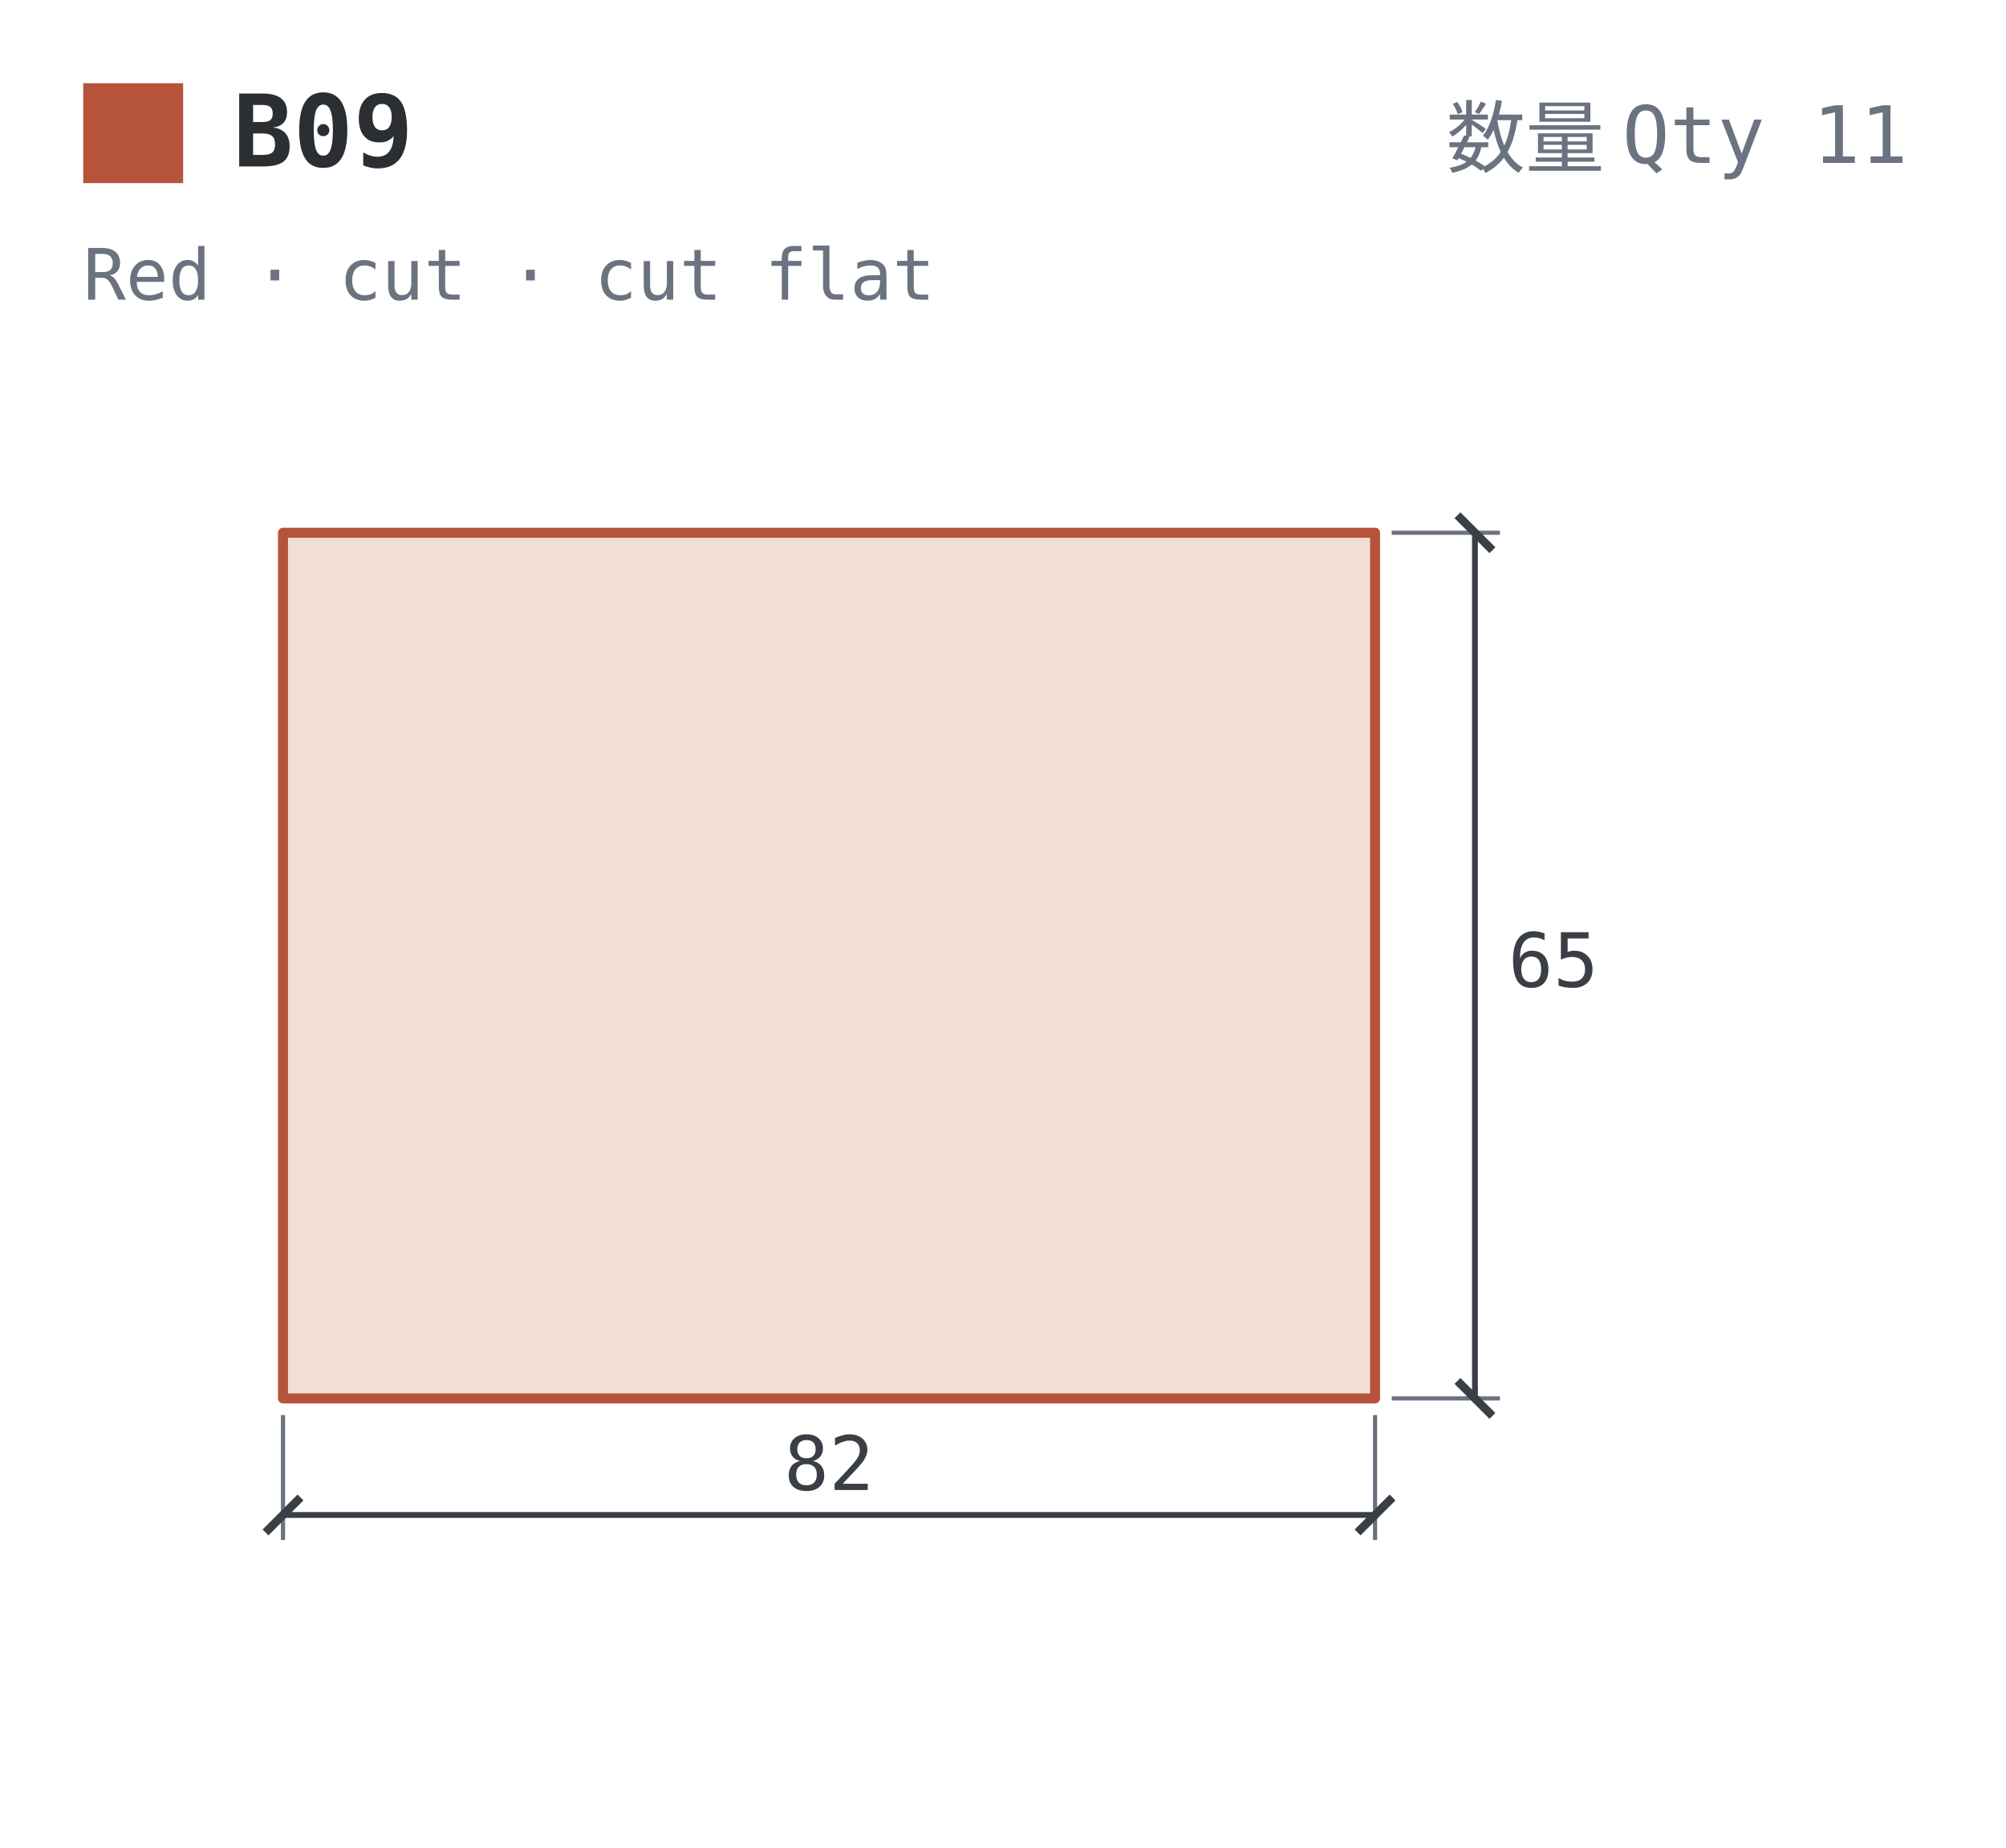
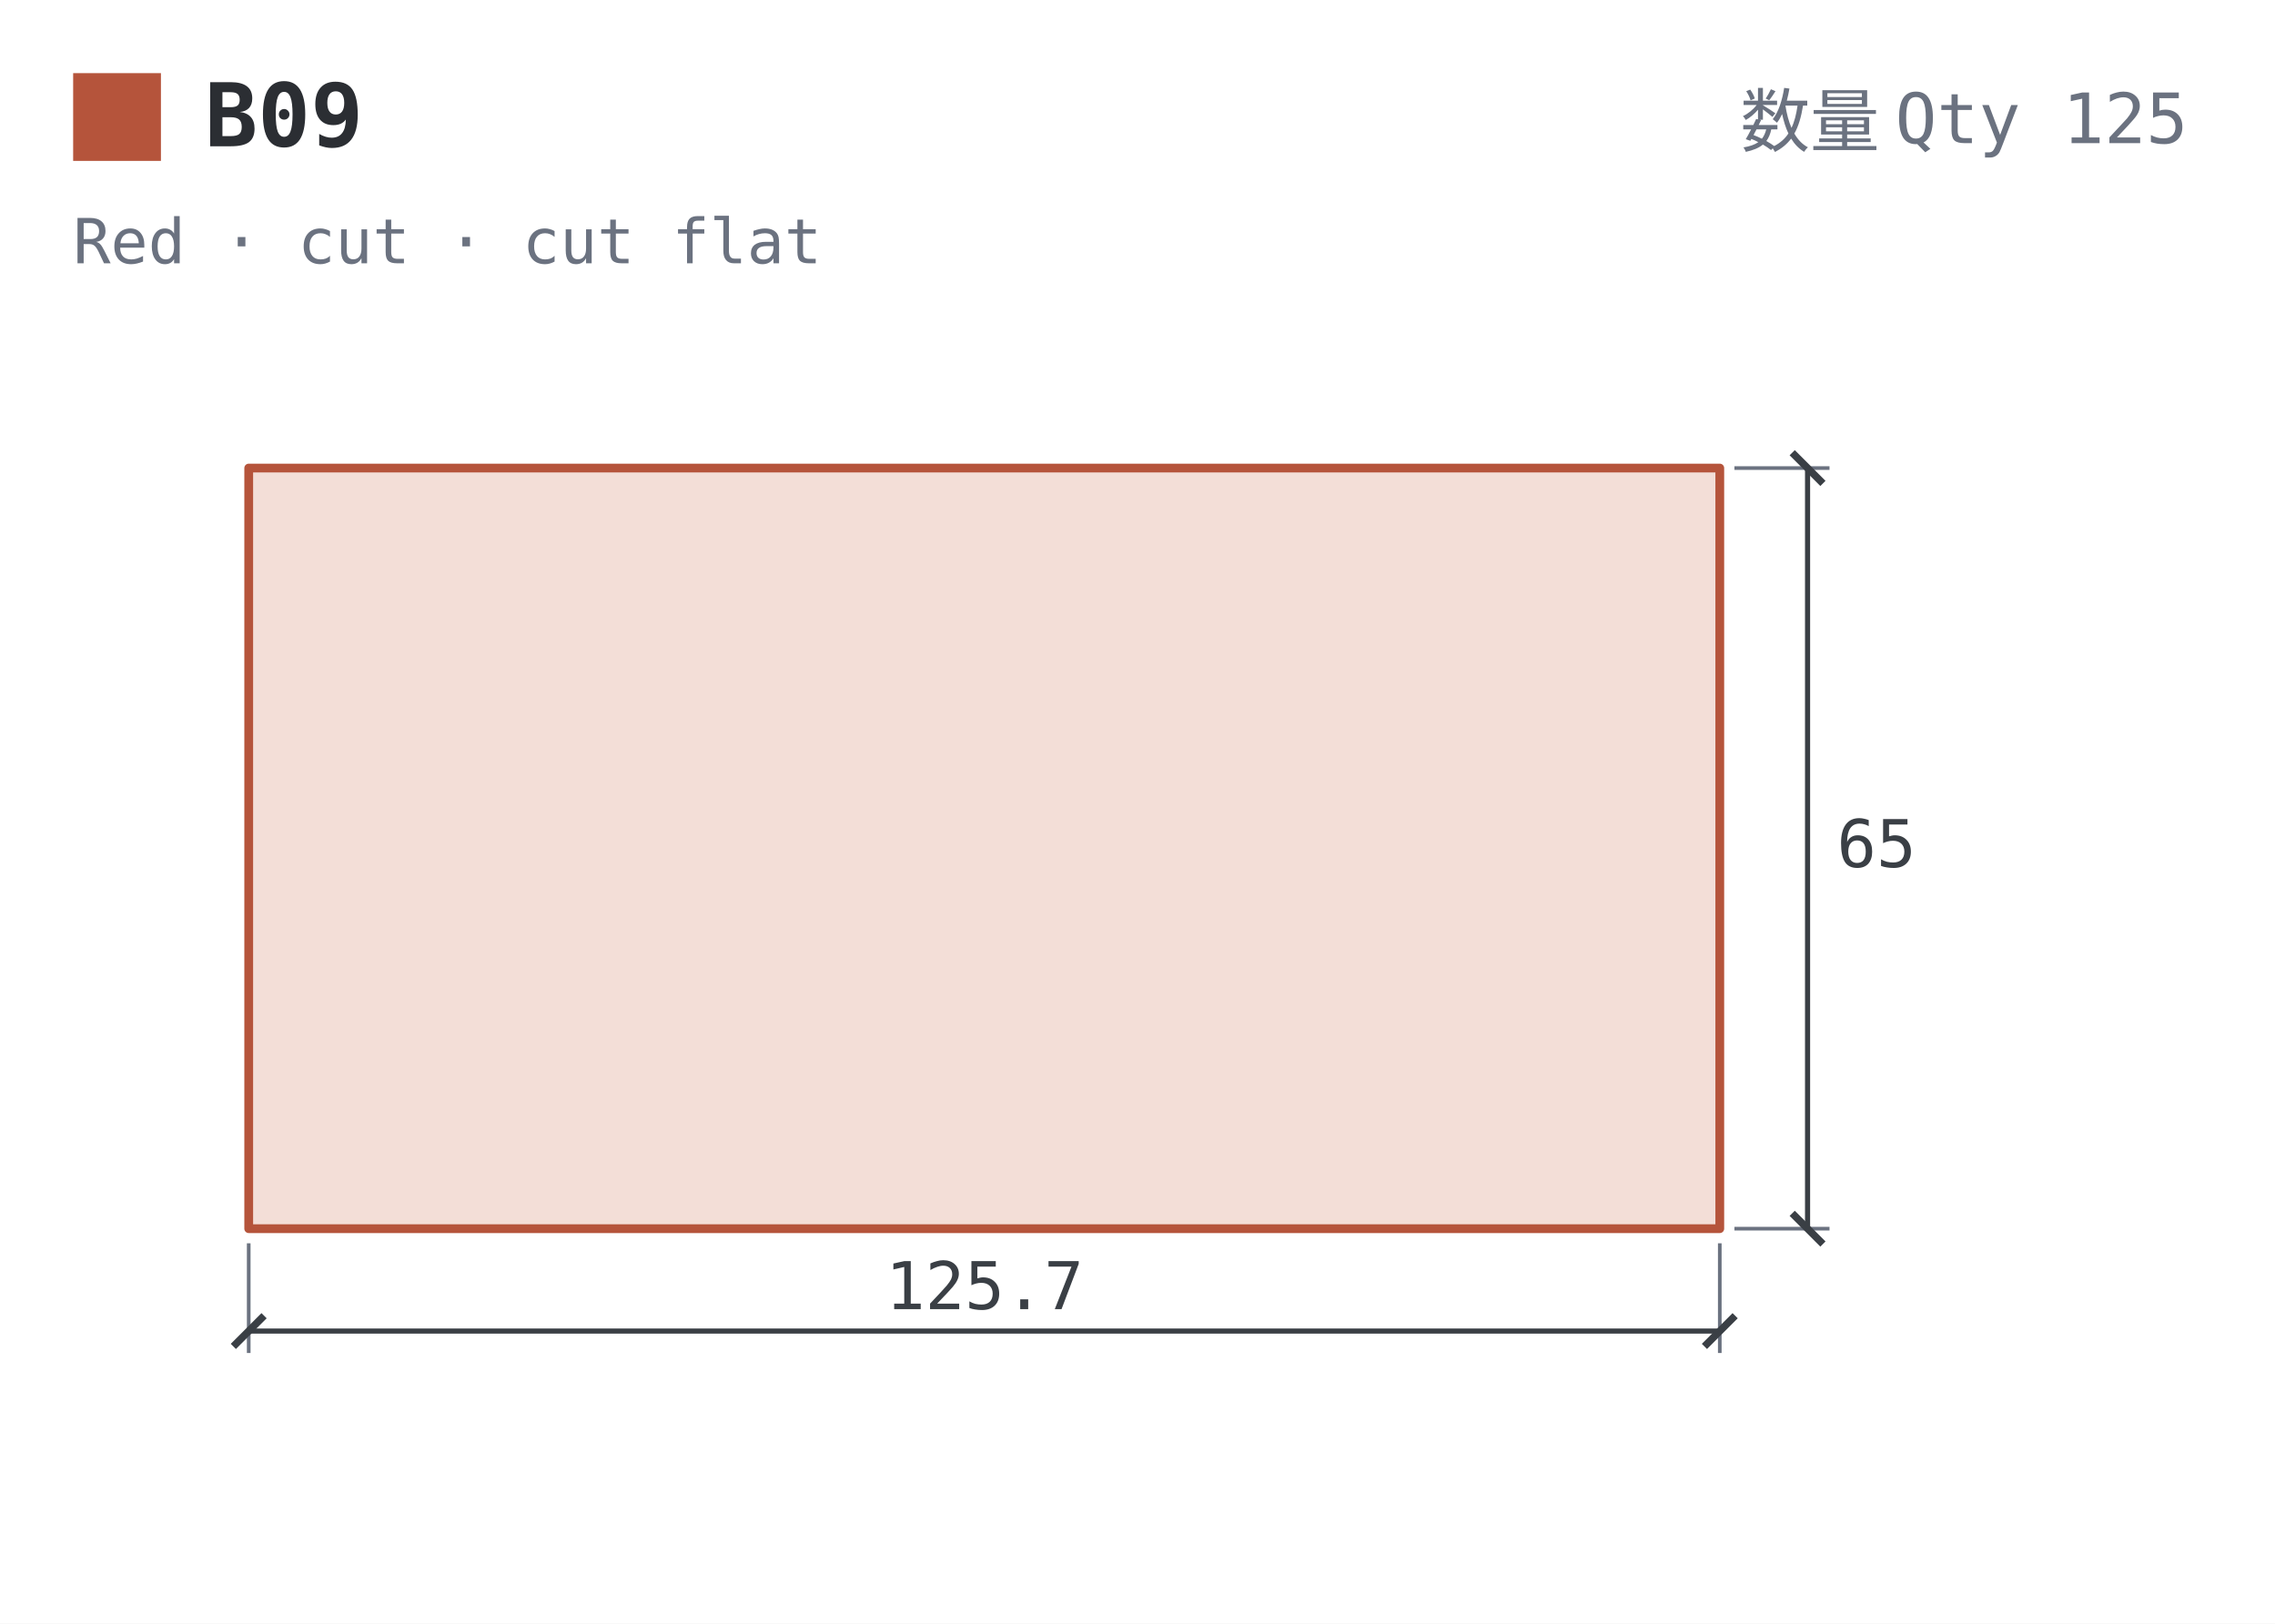
- <svg xmlns="http://www.w3.org/2000/svg" viewBox="0 0 241 222" width="241" height="222">
-   <rect width="241" height="222" fill="#ffffff" />
+ <svg xmlns="http://www.w3.org/2000/svg" viewBox="0 0 311 222" width="311" height="222">
+   <rect width="311" height="222" fill="#ffffff" />
  <rect x="10.0" y="10.0" width="12.0" height="12.0" fill="#b5543b" stroke="none" />
  <text x="28.0" y="20.0" font-family="ui-monospace,'SFMono-Regular',Menlo,Consolas,monospace" font-size="12" fill="#2b2e33" text-anchor="start" font-weight="600">B09</text>
-   <text x="229.2" y="20.0" font-family="ui-monospace,'SFMono-Regular',Menlo,Consolas,monospace" font-size="9.5" fill="#6b7280" text-anchor="end">数量 Qty 11</text>
+   <text x="299.1" y="20.0" font-family="ui-monospace,'SFMono-Regular',Menlo,Consolas,monospace" font-size="9.5" fill="#6b7280" text-anchor="end">数量 Qty 125</text>
  <text x="10.0" y="36.0" font-family="ui-monospace,'SFMono-Regular',Menlo,Consolas,monospace" font-size="8.5" fill="#6b7280" text-anchor="start">Red · cut · cut flat</text>
-   <polygon points="34.0,64.0 165.2,64.0 165.2,168.0 34.0,168.0" fill="#f3ded7" stroke="#b5543b" stroke-width="1.2" stroke-linejoin="round" />
+   <polygon points="34.0,64.0 235.1,64.0 235.1,168.0 34.0,168.0" fill="#f3ded7" stroke="#b5543b" stroke-width="1.2" stroke-linejoin="round" />
  <line x1="34.0" y1="170.0" x2="34.0" y2="185.0" stroke="#6b7280" stroke-width="0.5" />
-   <line x1="165.2" y1="170.0" x2="165.2" y2="185.0" stroke="#6b7280" stroke-width="0.5" />
-   <line x1="34.0" y1="182.0" x2="165.2" y2="182.0" stroke="#3a3f45" stroke-width="0.7" />
+   <line x1="235.1" y1="170.0" x2="235.1" y2="185.0" stroke="#6b7280" stroke-width="0.5" />
+   <line x1="34.0" y1="182.0" x2="235.1" y2="182.0" stroke="#3a3f45" stroke-width="0.7" />
  <line x1="31.9" y1="184.1" x2="36.1" y2="179.9" stroke="#3a3f45" stroke-width="1" />
-   <line x1="163.1" y1="184.1" x2="167.3" y2="179.9" stroke="#3a3f45" stroke-width="1" />
-   <text x="99.6" y="179.0" font-family="ui-monospace,'SFMono-Regular',Menlo,Consolas,monospace" font-size="9" fill="#3a3f45" text-anchor="middle">82</text>
-   <line x1="167.2" y1="64.0" x2="180.2" y2="64.0" stroke="#6b7280" stroke-width="0.5" />
-   <line x1="167.2" y1="168.0" x2="180.2" y2="168.0" stroke="#6b7280" stroke-width="0.5" />
-   <line x1="177.2" y1="64.0" x2="177.2" y2="168.0" stroke="#3a3f45" stroke-width="0.7" />
-   <line x1="175.1" y1="61.9" x2="179.3" y2="66.1" stroke="#3a3f45" stroke-width="1" />
-   <line x1="175.1" y1="165.9" x2="179.3" y2="170.1" stroke="#3a3f45" stroke-width="1" />
-   <text x="181.2" y="116.0" font-family="ui-monospace,'SFMono-Regular',Menlo,Consolas,monospace" font-size="9" fill="#3a3f45" text-anchor="start" dominant-baseline="middle">65</text>
+   <line x1="233.0" y1="184.1" x2="237.2" y2="179.9" stroke="#3a3f45" stroke-width="1" />
+   <text x="134.6" y="179.0" font-family="ui-monospace,'SFMono-Regular',Menlo,Consolas,monospace" font-size="9" fill="#3a3f45" text-anchor="middle">125.7</text>
+   <line x1="237.1" y1="64.0" x2="250.1" y2="64.0" stroke="#6b7280" stroke-width="0.5" />
+   <line x1="237.1" y1="168.0" x2="250.1" y2="168.0" stroke="#6b7280" stroke-width="0.5" />
+   <line x1="247.1" y1="64.0" x2="247.1" y2="168.0" stroke="#3a3f45" stroke-width="0.7" />
+   <line x1="245.0" y1="61.9" x2="249.2" y2="66.1" stroke="#3a3f45" stroke-width="1" />
+   <line x1="245.0" y1="165.9" x2="249.2" y2="170.1" stroke="#3a3f45" stroke-width="1" />
+   <text x="251.1" y="116.0" font-family="ui-monospace,'SFMono-Regular',Menlo,Consolas,monospace" font-size="9" fill="#3a3f45" text-anchor="start" dominant-baseline="middle">65</text>
</svg>
